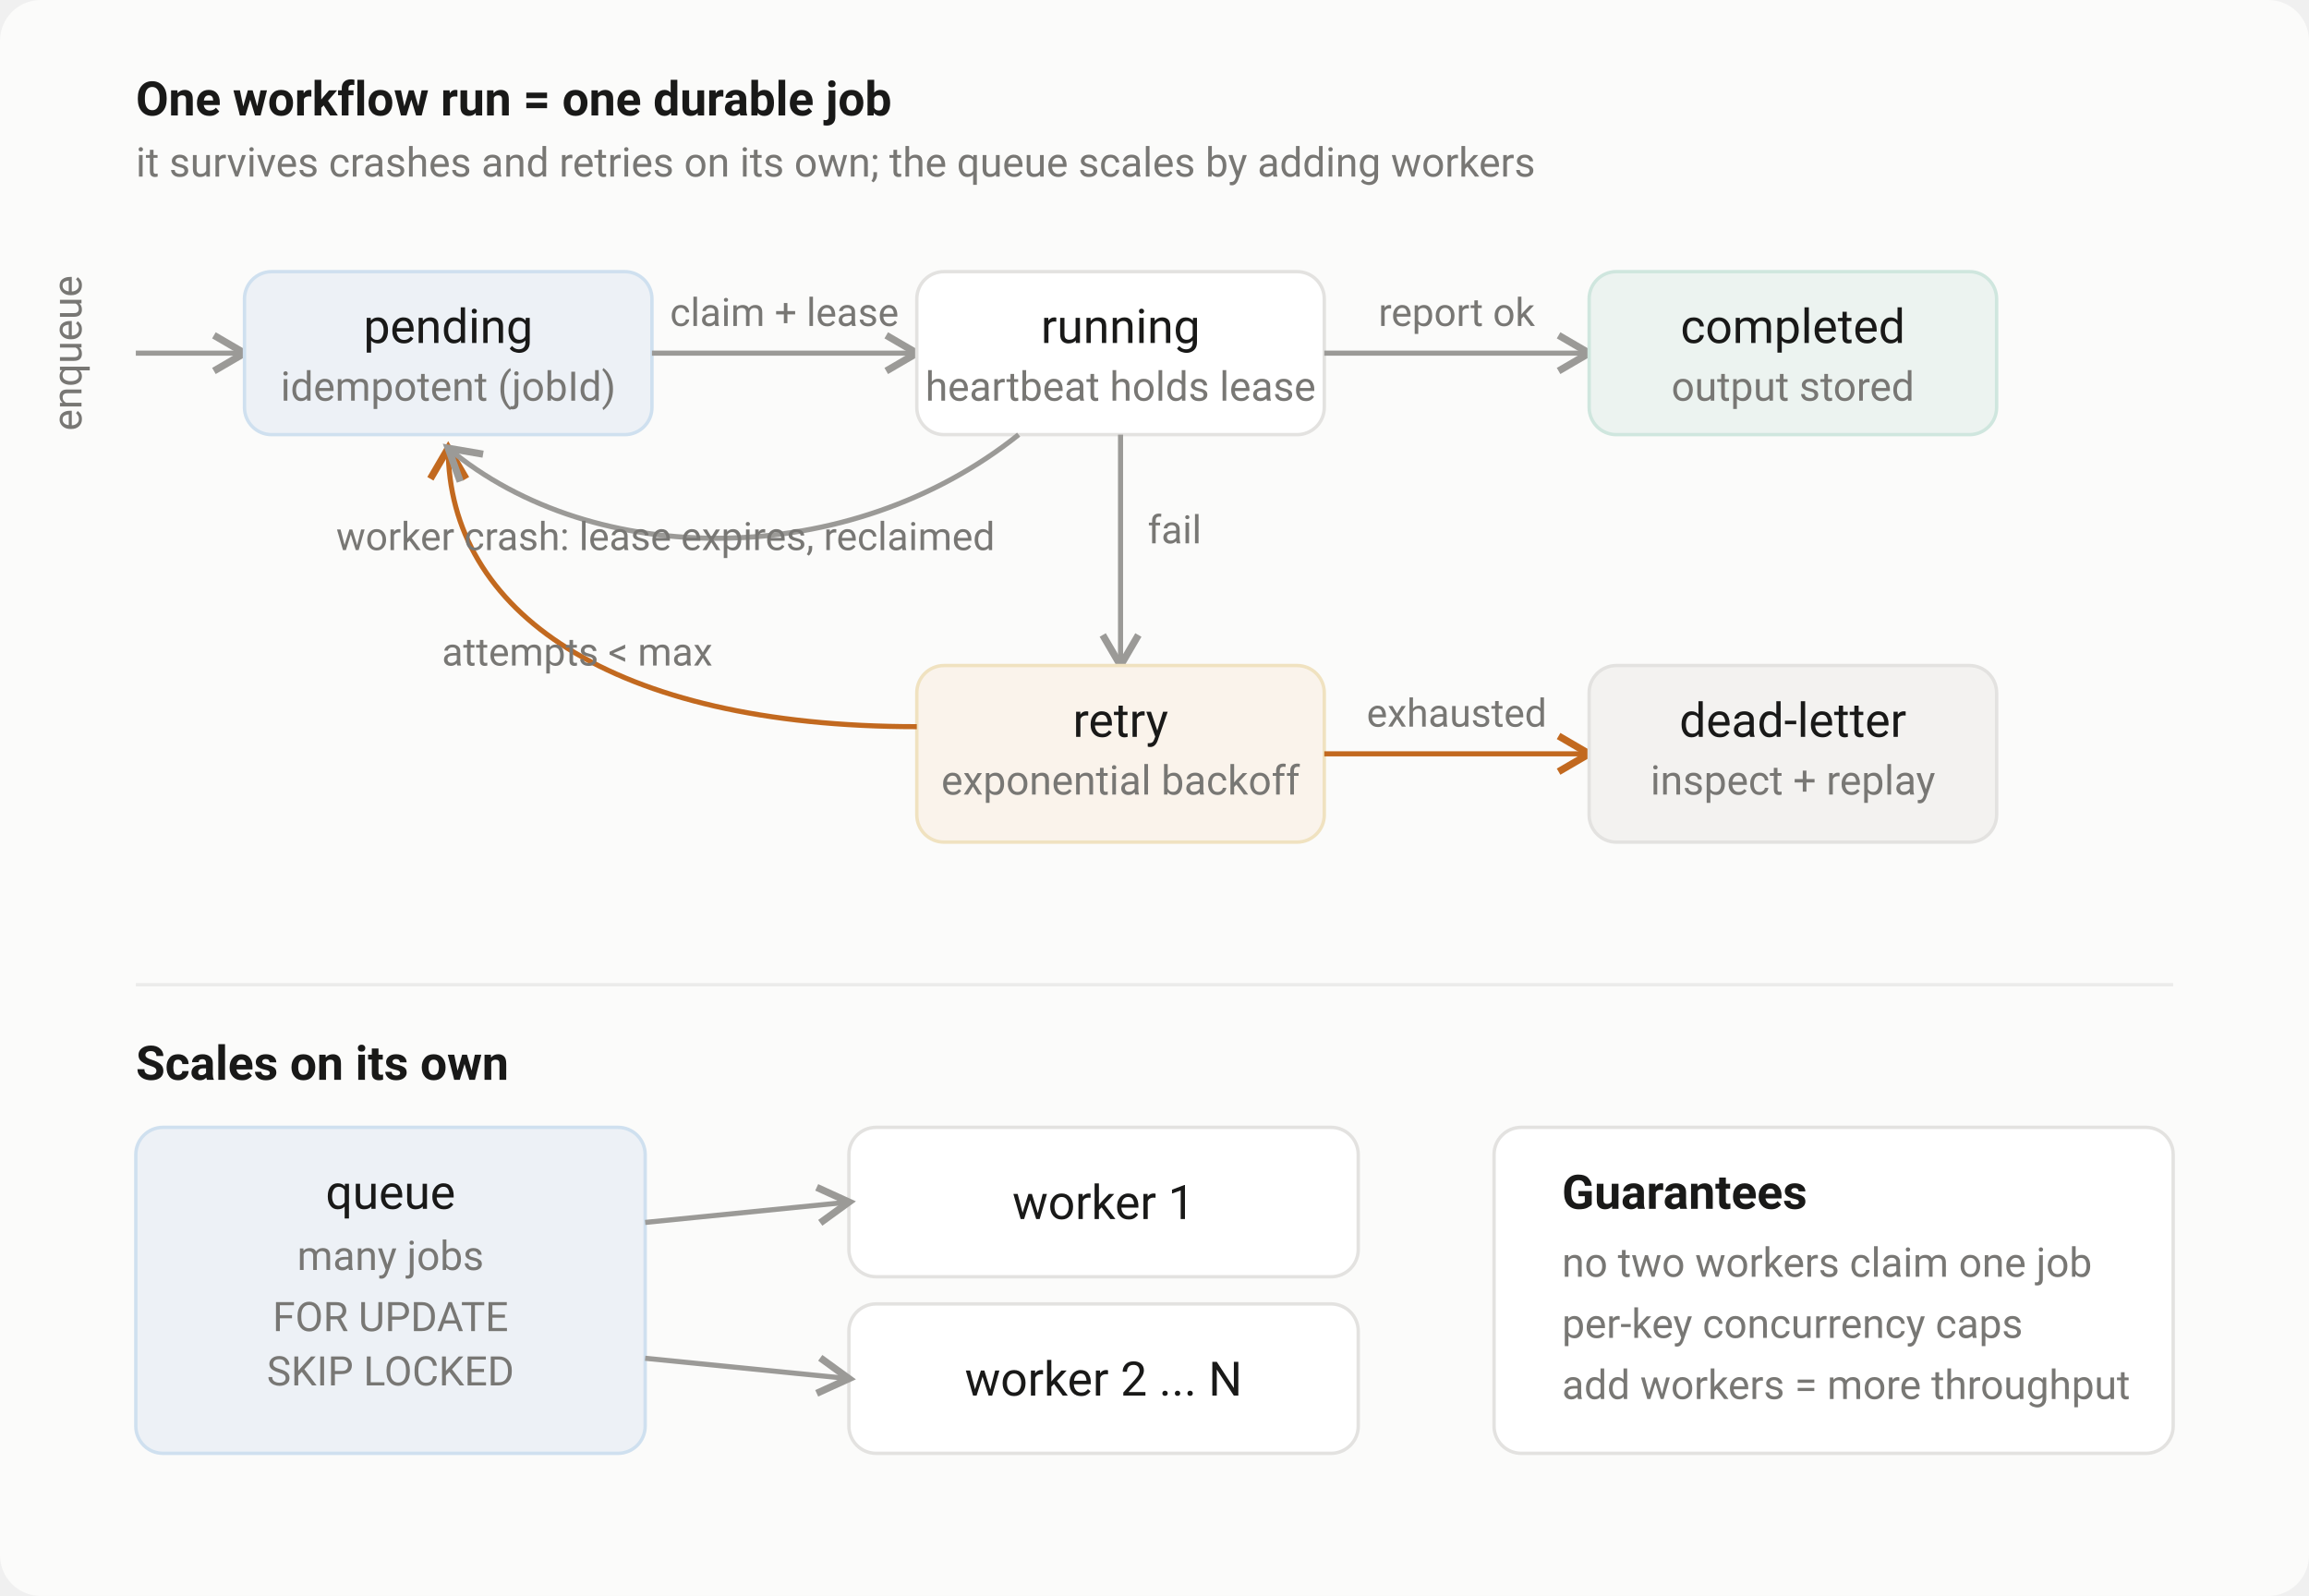
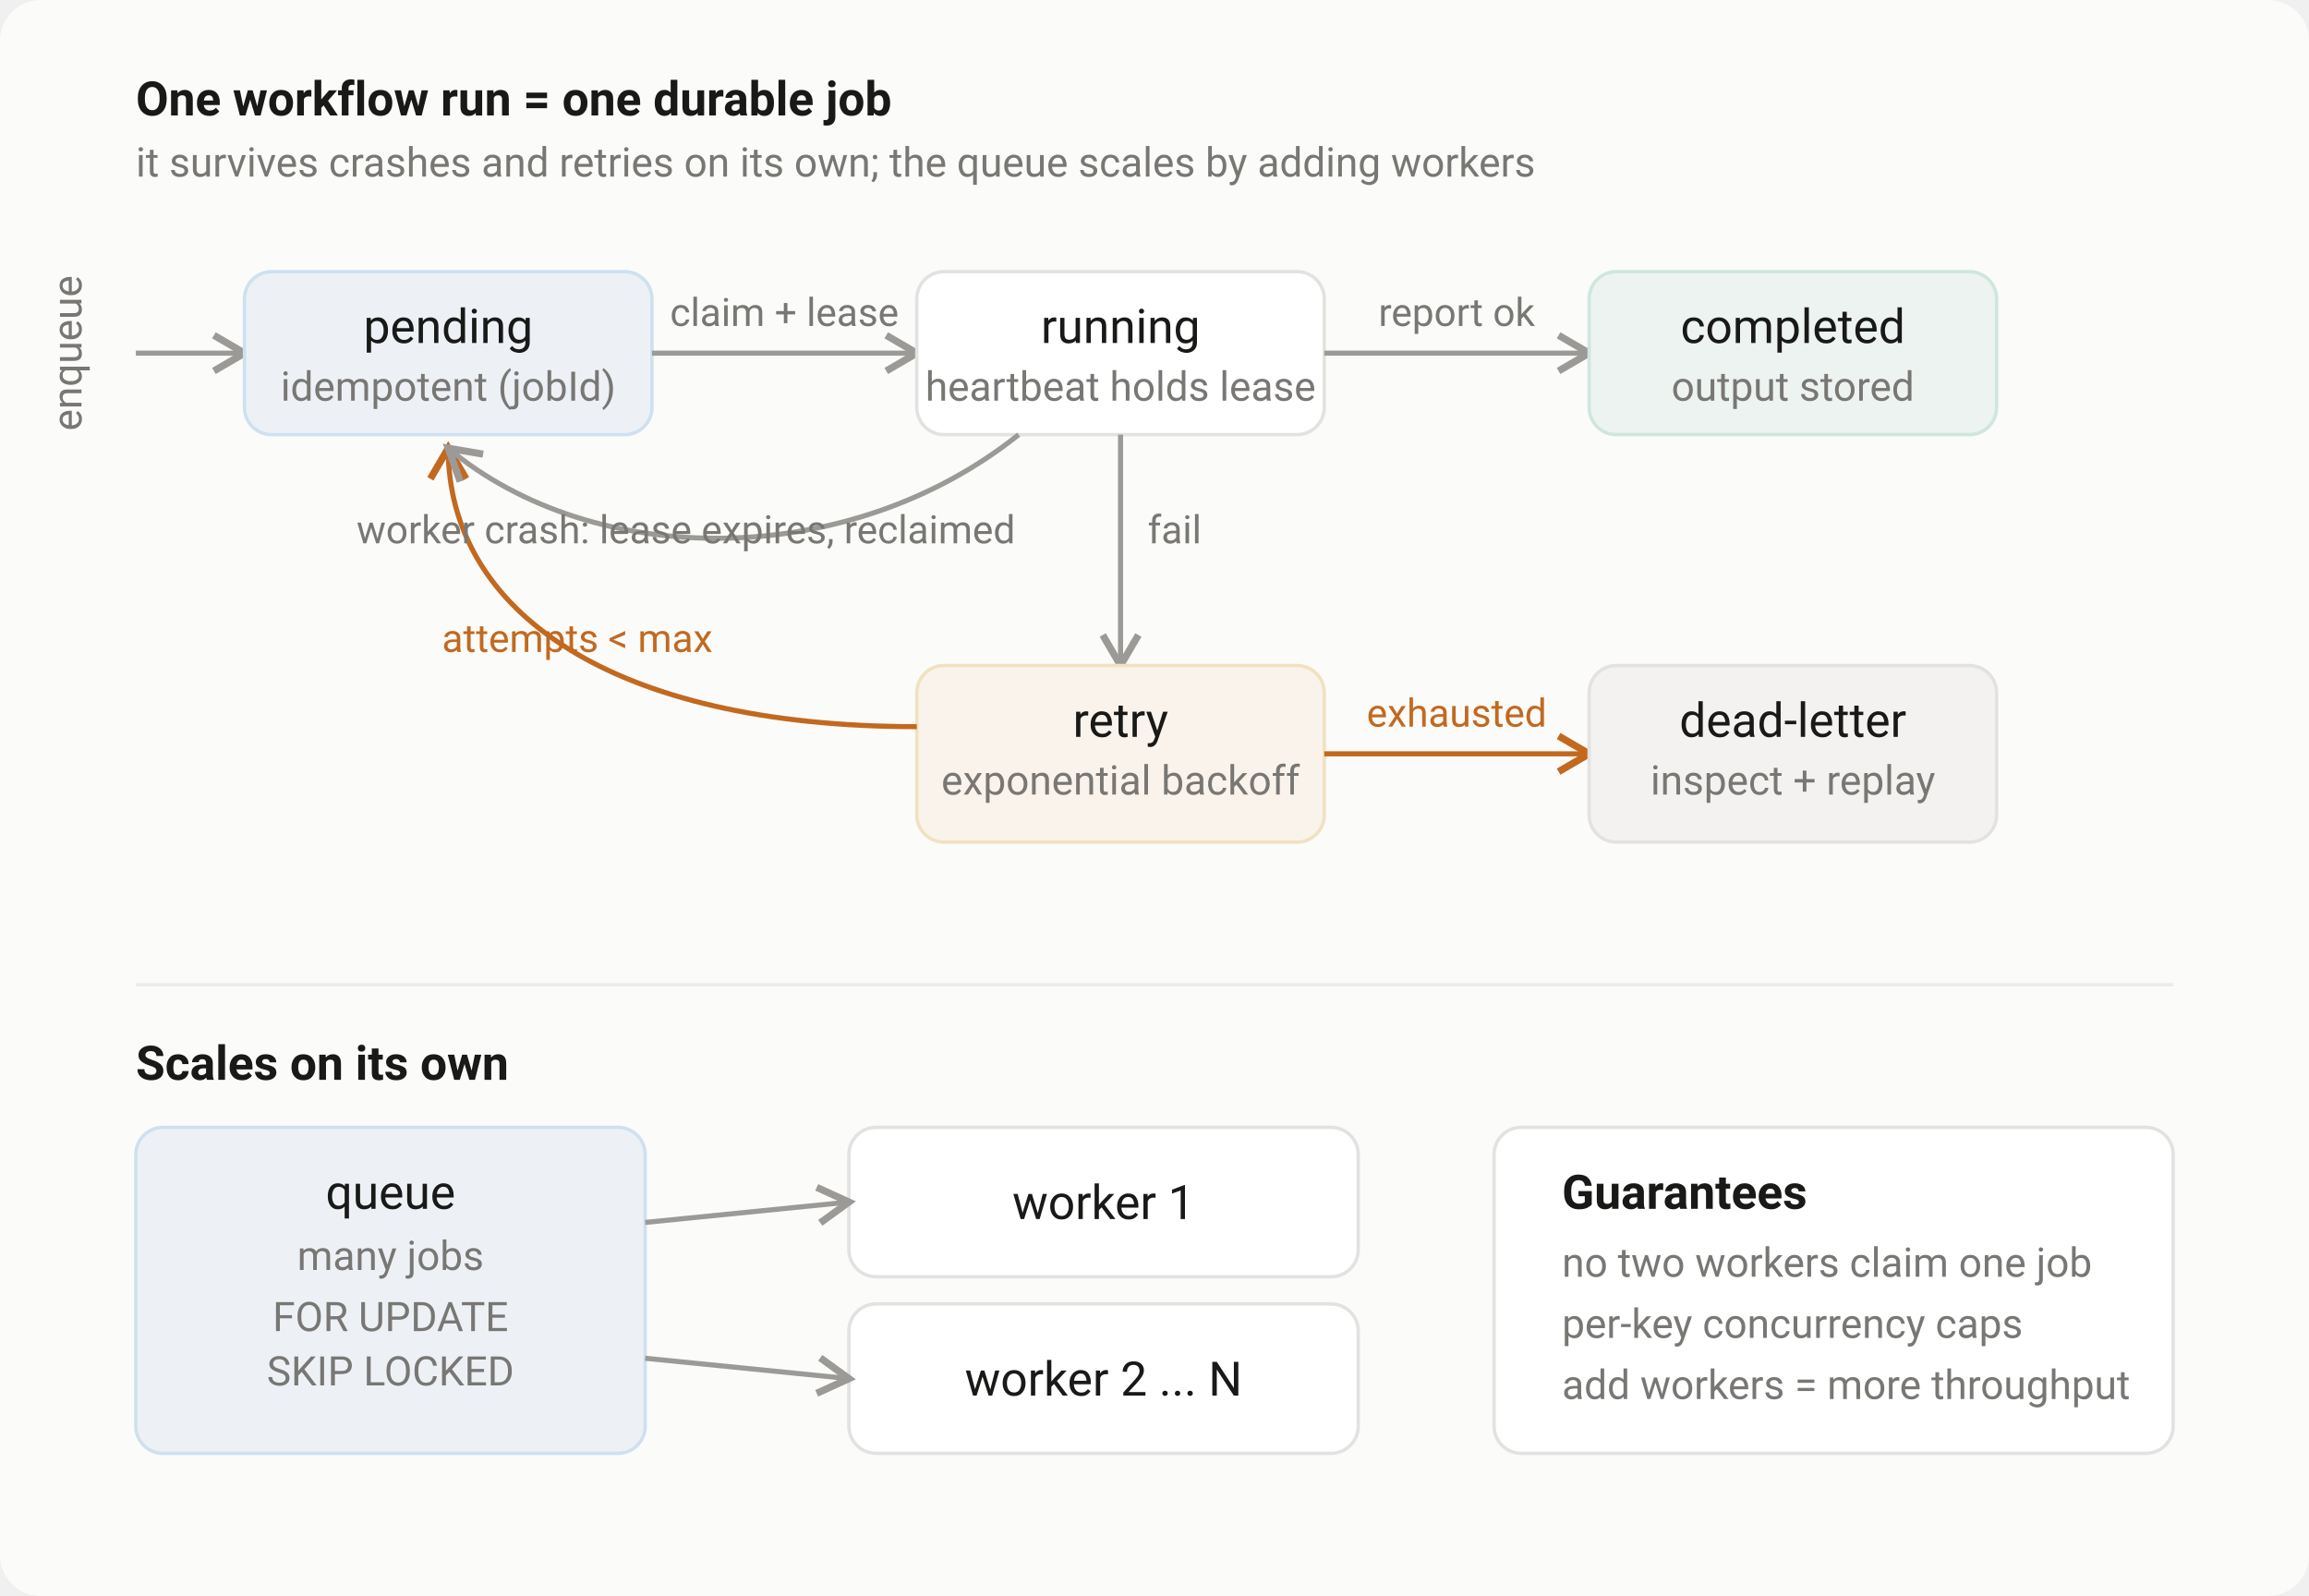
- <svg xmlns="http://www.w3.org/2000/svg" width="100%" viewBox="0 0 680 470" role="img" aria-label="One workflow job: durable, self-scaling, with retries">
-   <style>
-   text{font-family:system-ui,-apple-system,'Segoe UI',Roboto,sans-serif}
-   .t{font-size:14px;fill:#191918}.ts{font-size:12px;fill:#787774}.th{font-size:14px;font-weight:600;fill:#191918}.tl{font-size:11.5px;fill:#787774}
-   .box{fill:#ffffff;stroke:#e3e2e0;stroke-width:1}
-   .blue .box{fill:#edf1f6;stroke:#cfe0ef}.green .box{fill:#ecf3f0;stroke:#cfe6de}.amber .box{fill:#faf3eb;stroke:#f0e2c0}.grey .box{fill:#f3f2f0;stroke:#e3e2e0}
-   .arr{stroke:#9b9a97;stroke-width:1.5;fill:none;marker-end:url(#c)}
-   .arrb{stroke:#c2691f;stroke-width:1.5;fill:none;marker-end:url(#ca)}
- </style>
+ <svg xmlns="http://www.w3.org/2000/svg" width="100%" viewBox="0 0 680 470" role="img" aria-label="One workflow job - durable, self-scaling, with retries">
  <defs>
    <marker id="c" markerWidth="9" markerHeight="9" refX="7" refY="4.5" orient="auto">
      <path d="M1,1 L7,4.5 L1,8" fill="none" stroke="#9b9a97" stroke-width="1.4" />
    </marker>
    <marker id="ca" markerWidth="9" markerHeight="9" refX="7" refY="4.5" orient="auto">
      <path d="M1,1 L7,4.5 L1,8" fill="none" stroke="#c2691f" stroke-width="1.4" />
    </marker>
  </defs>
  <rect x="0" y="0" width="680" height="470" rx="12" fill="#fbfbfa" />
-   <text class="th" x="40" y="34">One workflow run = one durable job</text>
-   <text class="ts" x="40" y="52">it survives crashes and retries on its own; the queue scales by adding workers</text>
-   <text class="ts" x="24" y="104" transform="rotate(-90 24 104)" text-anchor="middle">enqueue</text>
-   <line class="arr" x1="40" y1="104" x2="72" y2="104" />
-   <g class="blue">
-     <rect class="box" x="72" y="80" width="120" height="48" rx="8" />
-     <text class="t" x="132" y="101" text-anchor="middle">pending</text>
-     <text class="ts" x="132" y="118" text-anchor="middle">idempotent (jobId)</text>
-   </g>
-   <line class="arr" x1="192" y1="104" x2="270" y2="104" />
-   <text class="tl" x="231" y="96" text-anchor="middle">claim + lease</text>
-   <g>
-     <rect class="box" x="270" y="80" width="120" height="48" rx="8" />
-     <text class="t" x="330" y="101" text-anchor="middle">running</text>
-     <text class="ts" x="330" y="118" text-anchor="middle">heartbeat holds lease</text>
-   </g>
-   <line class="arr" x1="390" y1="104" x2="468" y2="104" />
-   <text class="tl" x="429" y="96" text-anchor="middle">report ok</text>
-   <g class="green">
-     <rect class="box" x="468" y="80" width="120" height="48" rx="8" />
-     <text class="t" x="528" y="101" text-anchor="middle">completed</text>
-     <text class="ts" x="528" y="118" text-anchor="middle">output stored</text>
-   </g>
-   <line class="arr" x1="330" y1="128" x2="330" y2="196" />
-   <text class="tl" x="338" y="160" text-anchor="start">fail</text>
-   <g class="amber">
-     <rect class="box" x="270" y="196" width="120" height="52" rx="8" />
-     <text class="t" x="330" y="217" text-anchor="middle">retry</text>
-     <text class="ts" x="330" y="234" text-anchor="middle">exponential backoff</text>
-   </g>
-   <path class="arrb" d="M270,214 C180,214 132,180 132,132" />
-   <text class="tl" x="170" y="196" text-anchor="middle" fill="#c2691f">attempts &lt; max</text>
-   <line class="arrb" x1="390" y1="222" x2="468" y2="222" />
-   <text class="tl" x="429" y="214" text-anchor="middle" fill="#c2691f">exhausted</text>
-   <g class="grey">
-     <rect class="box" x="468" y="196" width="120" height="52" rx="8" />
-     <text class="t" x="528" y="217" text-anchor="middle">dead-letter</text>
-     <text class="ts" x="528" y="234" text-anchor="middle">inspect + replay</text>
-   </g>
-   <path class="arr" d="M300,128 C250,168 175,168 132,132" />
-   <text class="tl" x="196" y="162" text-anchor="middle">worker crash: lease expires, reclaimed</text>
-   <line x1="40" y1="290" x2="640" y2="290" stroke="#ebebea" />
-   <text class="th" x="40" y="318">Scales on its own</text>
-   <g class="blue">
-     <rect class="box" x="40" y="332" width="150" height="96" rx="8" />
-     <text class="t" x="115" y="356" text-anchor="middle">queue</text>
-     <text class="ts" x="115" y="374" text-anchor="middle">many jobs</text>
-     <text class="ts" x="115" y="392" text-anchor="middle">FOR UPDATE</text>
-     <text class="ts" x="115" y="408" text-anchor="middle">SKIP LOCKED</text>
-   </g>
-   <g>
-     <rect class="box" x="250" y="332" width="150" height="44" rx="8" />
-     <text class="t" x="325" y="359" text-anchor="middle">worker 1</text>
-   </g>
-   <g>
-     <rect class="box" x="250" y="384" width="150" height="44" rx="8" />
-     <text class="t" x="325" y="411" text-anchor="middle">worker 2 ... N</text>
-   </g>
-   <line class="arr" x1="190" y1="360" x2="250" y2="354" />
-   <line class="arr" x1="190" y1="400" x2="250" y2="406" />
-   <g>
-     <rect class="box" x="440" y="332" width="200" height="96" rx="8" />
-     <text class="th" x="460" y="356">Guarantees</text>
-     <text class="ts" x="460" y="376">no two workers claim one job</text>
-     <text class="ts" x="460" y="394">per-key concurrency caps</text>
-     <text class="ts" x="460" y="412">add workers = more throughput</text>
-   </g>
+   <text x="40" y="34" font-family="system-ui, -apple-system, 'Segoe UI', Roboto, sans-serif" font-size="14" font-weight="600" fill="#191918">One workflow run = one durable job</text>
+   <text x="40" y="52" font-family="system-ui, -apple-system, 'Segoe UI', Roboto, sans-serif" font-size="12" fill="#787774">it survives crashes and retries on its own; the queue scales by adding workers</text>
+   <text x="24" y="104" font-family="system-ui, -apple-system, 'Segoe UI', Roboto, sans-serif" font-size="12" fill="#787774" text-anchor="middle" transform="rotate(-90 24 104)">enqueue</text>
+   <line x1="40" y1="104" x2="72" y2="104" stroke="#9b9a97" stroke-width="1.5" fill="none" marker-end="url(#c)" />
+   <rect x="72" y="80" width="120" height="48" rx="8" fill="#edf1f6" stroke="#cfe0ef" stroke-width="1" />
+   <text x="132" y="101" font-family="system-ui, -apple-system, 'Segoe UI', Roboto, sans-serif" font-size="14" fill="#191918" text-anchor="middle">pending</text>
+   <text x="132" y="118" font-family="system-ui, -apple-system, 'Segoe UI', Roboto, sans-serif" font-size="12" fill="#787774" text-anchor="middle">idempotent (jobId)</text>
+   <line x1="192" y1="104" x2="270" y2="104" stroke="#9b9a97" stroke-width="1.5" fill="none" marker-end="url(#c)" />
+   <text x="231" y="96" font-family="system-ui, -apple-system, 'Segoe UI', Roboto, sans-serif" font-size="11.5" fill="#787774" text-anchor="middle">claim + lease</text>
+   <rect x="270" y="80" width="120" height="48" rx="8" fill="#ffffff" stroke="#e3e2e0" stroke-width="1" />
+   <text x="330" y="101" font-family="system-ui, -apple-system, 'Segoe UI', Roboto, sans-serif" font-size="14" fill="#191918" text-anchor="middle">running</text>
+   <text x="330" y="118" font-family="system-ui, -apple-system, 'Segoe UI', Roboto, sans-serif" font-size="12" fill="#787774" text-anchor="middle">heartbeat holds lease</text>
+   <line x1="390" y1="104" x2="468" y2="104" stroke="#9b9a97" stroke-width="1.5" fill="none" marker-end="url(#c)" />
+   <text x="429" y="96" font-family="system-ui, -apple-system, 'Segoe UI', Roboto, sans-serif" font-size="11.5" fill="#787774" text-anchor="middle">report ok</text>
+   <rect x="468" y="80" width="120" height="48" rx="8" fill="#ecf3f0" stroke="#cfe6de" stroke-width="1" />
+   <text x="528" y="101" font-family="system-ui, -apple-system, 'Segoe UI', Roboto, sans-serif" font-size="14" fill="#191918" text-anchor="middle">completed</text>
+   <text x="528" y="118" font-family="system-ui, -apple-system, 'Segoe UI', Roboto, sans-serif" font-size="12" fill="#787774" text-anchor="middle">output stored</text>
+   <line x1="330" y1="128" x2="330" y2="196" stroke="#9b9a97" stroke-width="1.5" fill="none" marker-end="url(#c)" />
+   <text x="338" y="160" font-family="system-ui, -apple-system, 'Segoe UI', Roboto, sans-serif" font-size="11.5" fill="#787774" text-anchor="start">fail</text>
+   <rect x="270" y="196" width="120" height="52" rx="8" fill="#faf3eb" stroke="#f0e2c0" stroke-width="1" />
+   <text x="330" y="217" font-family="system-ui, -apple-system, 'Segoe UI', Roboto, sans-serif" font-size="14" fill="#191918" text-anchor="middle">retry</text>
+   <text x="330" y="234" font-family="system-ui, -apple-system, 'Segoe UI', Roboto, sans-serif" font-size="12" fill="#787774" text-anchor="middle">exponential backoff</text>
+   <path d="M270,214 C180,214 132,180 132,132" stroke="#c2691f" stroke-width="1.5" fill="none" marker-end="url(#ca)" />
+   <text x="170" y="192" font-family="system-ui, -apple-system, 'Segoe UI', Roboto, sans-serif" font-size="11.5" fill="#c2691f" text-anchor="middle">attempts &lt; max</text>
+   <line x1="390" y1="222" x2="468" y2="222" stroke="#c2691f" stroke-width="1.5" fill="none" marker-end="url(#ca)" />
+   <text x="429" y="214" font-family="system-ui, -apple-system, 'Segoe UI', Roboto, sans-serif" font-size="11.5" fill="#c2691f" text-anchor="middle">exhausted</text>
+   <rect x="468" y="196" width="120" height="52" rx="8" fill="#f3f2f0" stroke="#e3e2e0" stroke-width="1" />
+   <text x="528" y="217" font-family="system-ui, -apple-system, 'Segoe UI', Roboto, sans-serif" font-size="14" fill="#191918" text-anchor="middle">dead-letter</text>
+   <text x="528" y="234" font-family="system-ui, -apple-system, 'Segoe UI', Roboto, sans-serif" font-size="12" fill="#787774" text-anchor="middle">inspect + replay</text>
+   <path d="M300,128 C250,168 175,168 132,132" stroke="#9b9a97" stroke-width="1.5" fill="none" marker-end="url(#c)" />
+   <text x="202" y="160" font-family="system-ui, -apple-system, 'Segoe UI', Roboto, sans-serif" font-size="11.5" fill="#787774" text-anchor="middle">worker crash: lease expires, reclaimed</text>
+   <line x1="40" y1="290" x2="640" y2="290" stroke="#ebebea" stroke-width="1" fill="none" />
+   <text x="40" y="318" font-family="system-ui, -apple-system, 'Segoe UI', Roboto, sans-serif" font-size="14" font-weight="600" fill="#191918">Scales on its own</text>
+   <rect x="40" y="332" width="150" height="96" rx="8" fill="#edf1f6" stroke="#cfe0ef" stroke-width="1" />
+   <text x="115" y="356" font-family="system-ui, -apple-system, 'Segoe UI', Roboto, sans-serif" font-size="14" fill="#191918" text-anchor="middle">queue</text>
+   <text x="115" y="374" font-family="system-ui, -apple-system, 'Segoe UI', Roboto, sans-serif" font-size="12" fill="#787774" text-anchor="middle">many jobs</text>
+   <text x="115" y="392" font-family="system-ui, -apple-system, 'Segoe UI', Roboto, sans-serif" font-size="12" fill="#787774" text-anchor="middle">FOR UPDATE</text>
+   <text x="115" y="408" font-family="system-ui, -apple-system, 'Segoe UI', Roboto, sans-serif" font-size="12" fill="#787774" text-anchor="middle">SKIP LOCKED</text>
+   <rect x="250" y="332" width="150" height="44" rx="8" fill="#ffffff" stroke="#e3e2e0" stroke-width="1" />
+   <text x="325" y="359" font-family="system-ui, -apple-system, 'Segoe UI', Roboto, sans-serif" font-size="14" fill="#191918" text-anchor="middle">worker 1</text>
+   <rect x="250" y="384" width="150" height="44" rx="8" fill="#ffffff" stroke="#e3e2e0" stroke-width="1" />
+   <text x="325" y="411" font-family="system-ui, -apple-system, 'Segoe UI', Roboto, sans-serif" font-size="14" fill="#191918" text-anchor="middle">worker 2 ... N</text>
+   <line x1="190" y1="360" x2="250" y2="354" stroke="#9b9a97" stroke-width="1.5" fill="none" marker-end="url(#c)" />
+   <line x1="190" y1="400" x2="250" y2="406" stroke="#9b9a97" stroke-width="1.5" fill="none" marker-end="url(#c)" />
+   <rect x="440" y="332" width="200" height="96" rx="8" fill="#ffffff" stroke="#e3e2e0" stroke-width="1" />
+   <text x="460" y="356" font-family="system-ui, -apple-system, 'Segoe UI', Roboto, sans-serif" font-size="14" font-weight="600" fill="#191918">Guarantees</text>
+   <text x="460" y="376" font-family="system-ui, -apple-system, 'Segoe UI', Roboto, sans-serif" font-size="12" fill="#787774">no two workers claim one job</text>
+   <text x="460" y="394" font-family="system-ui, -apple-system, 'Segoe UI', Roboto, sans-serif" font-size="12" fill="#787774">per-key concurrency caps</text>
+   <text x="460" y="412" font-family="system-ui, -apple-system, 'Segoe UI', Roboto, sans-serif" font-size="12" fill="#787774">add workers = more throughput</text>
</svg>
